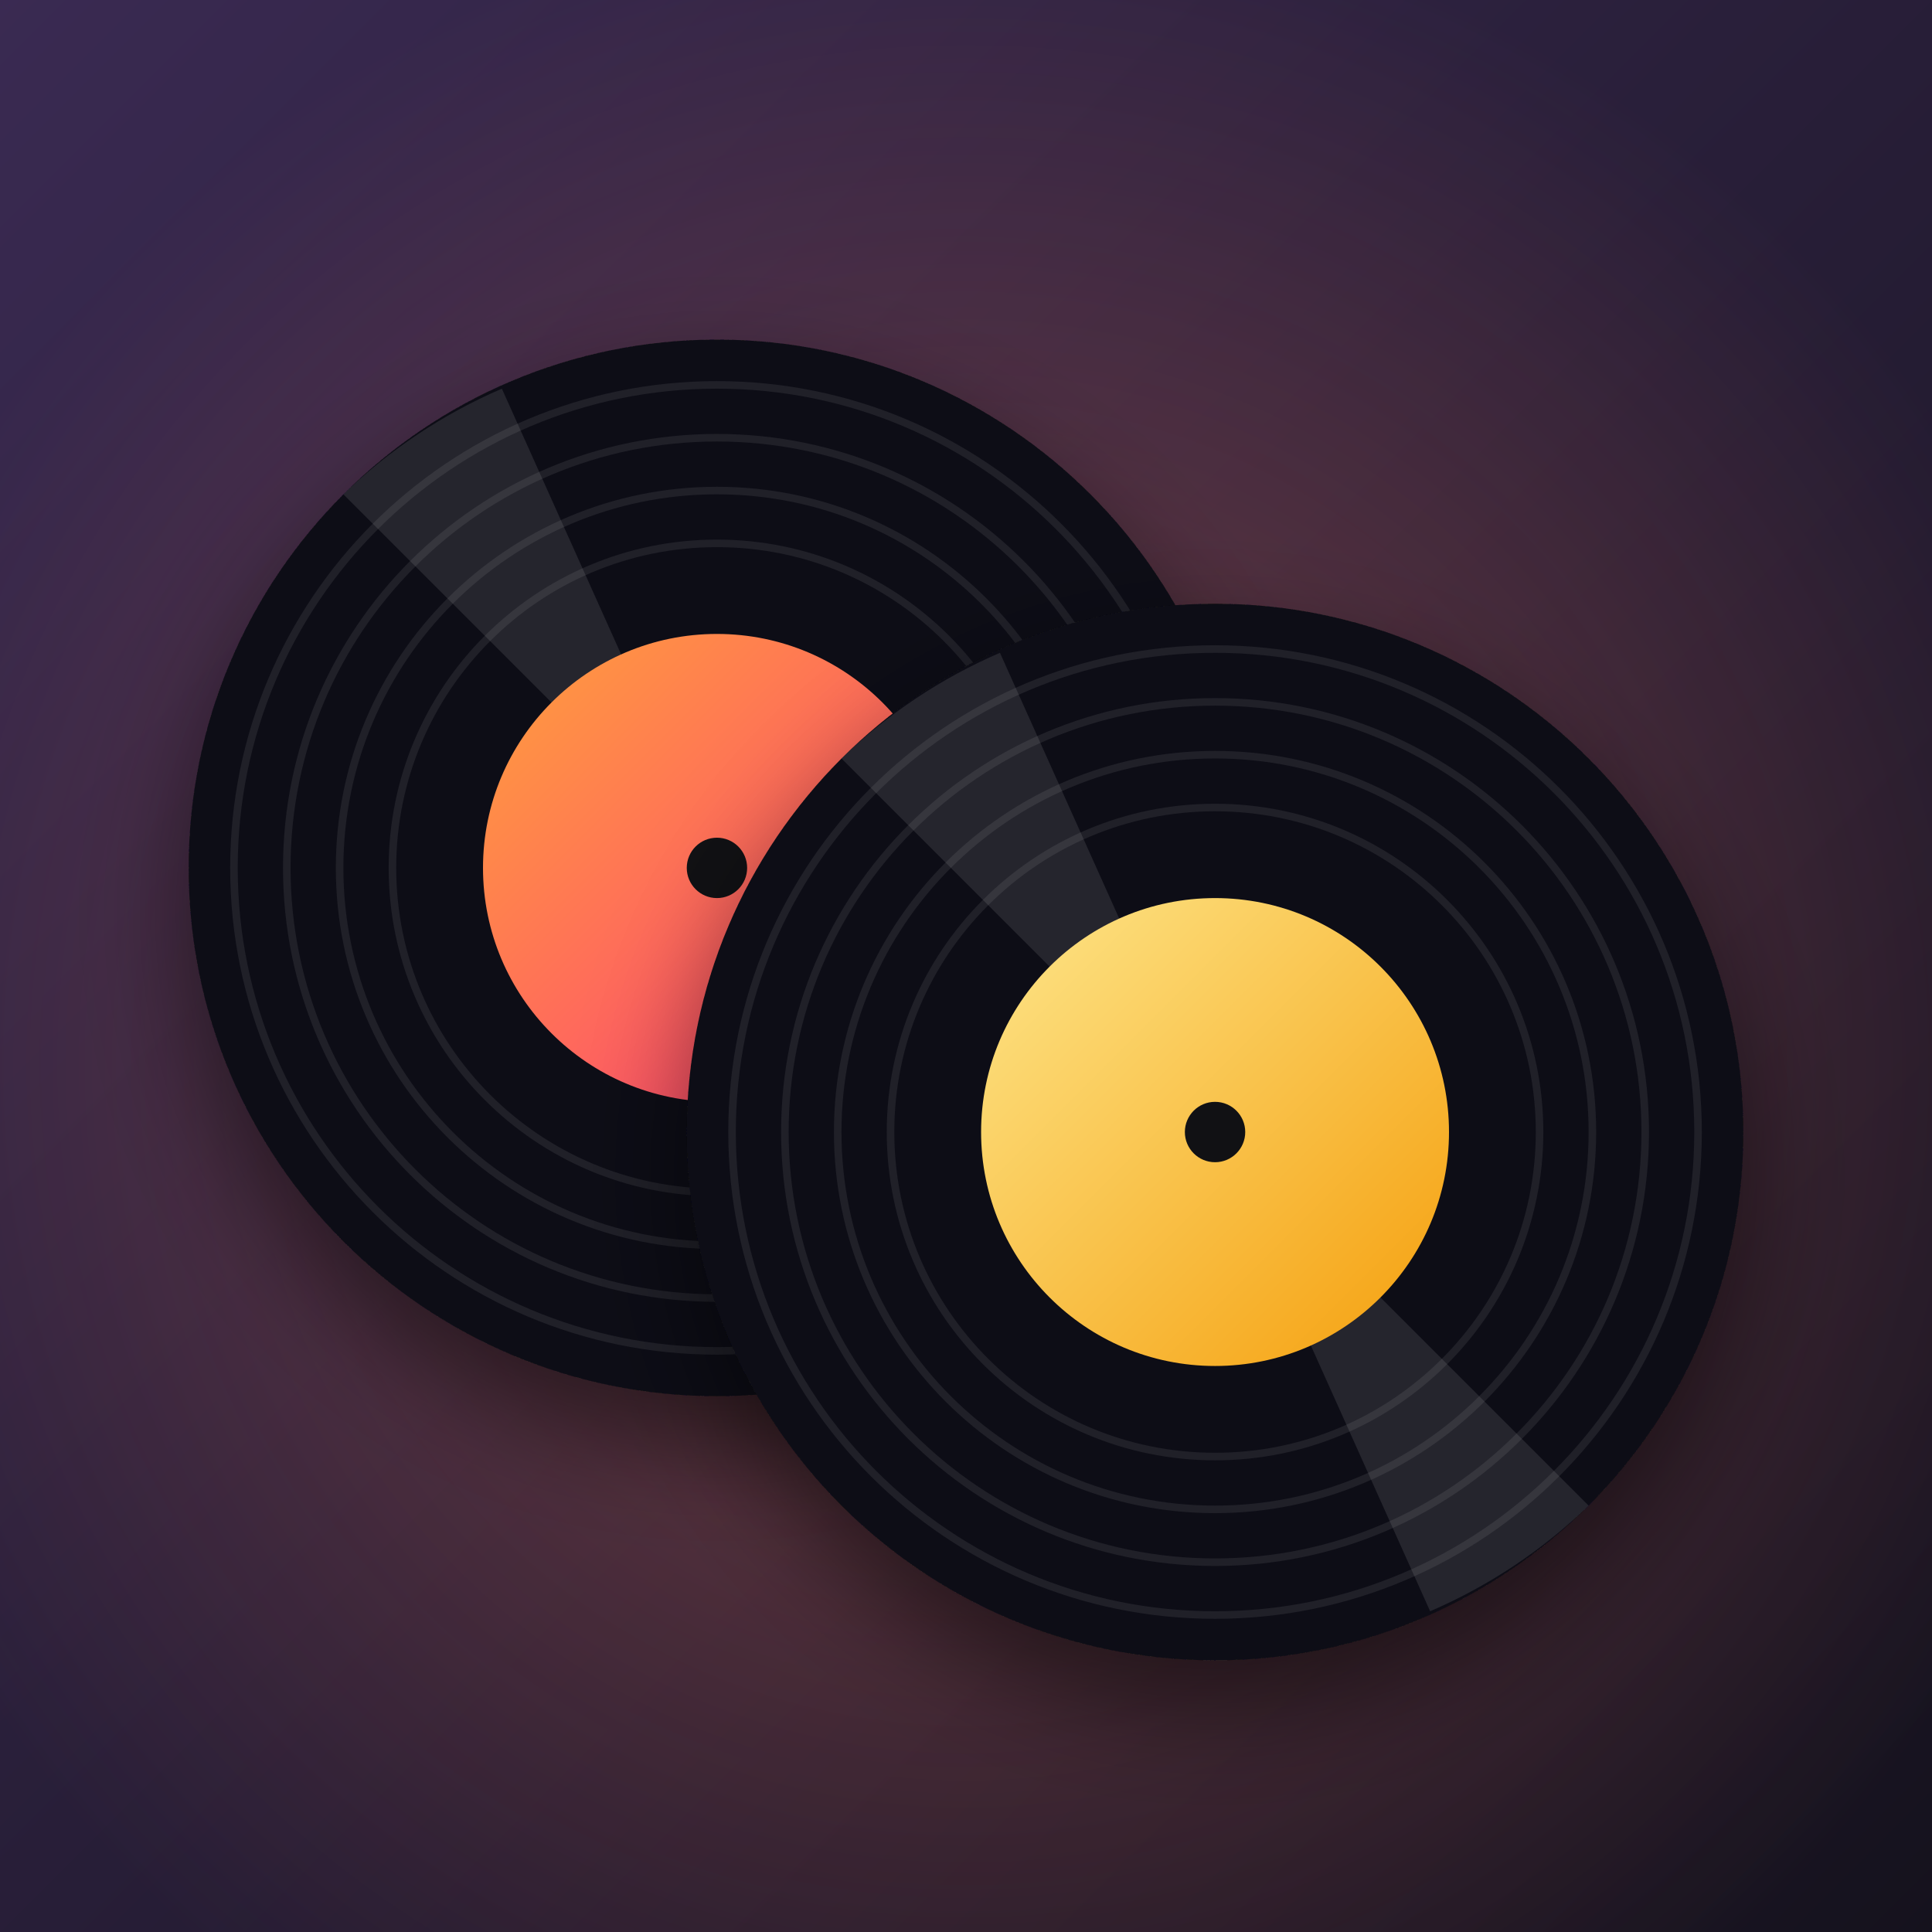
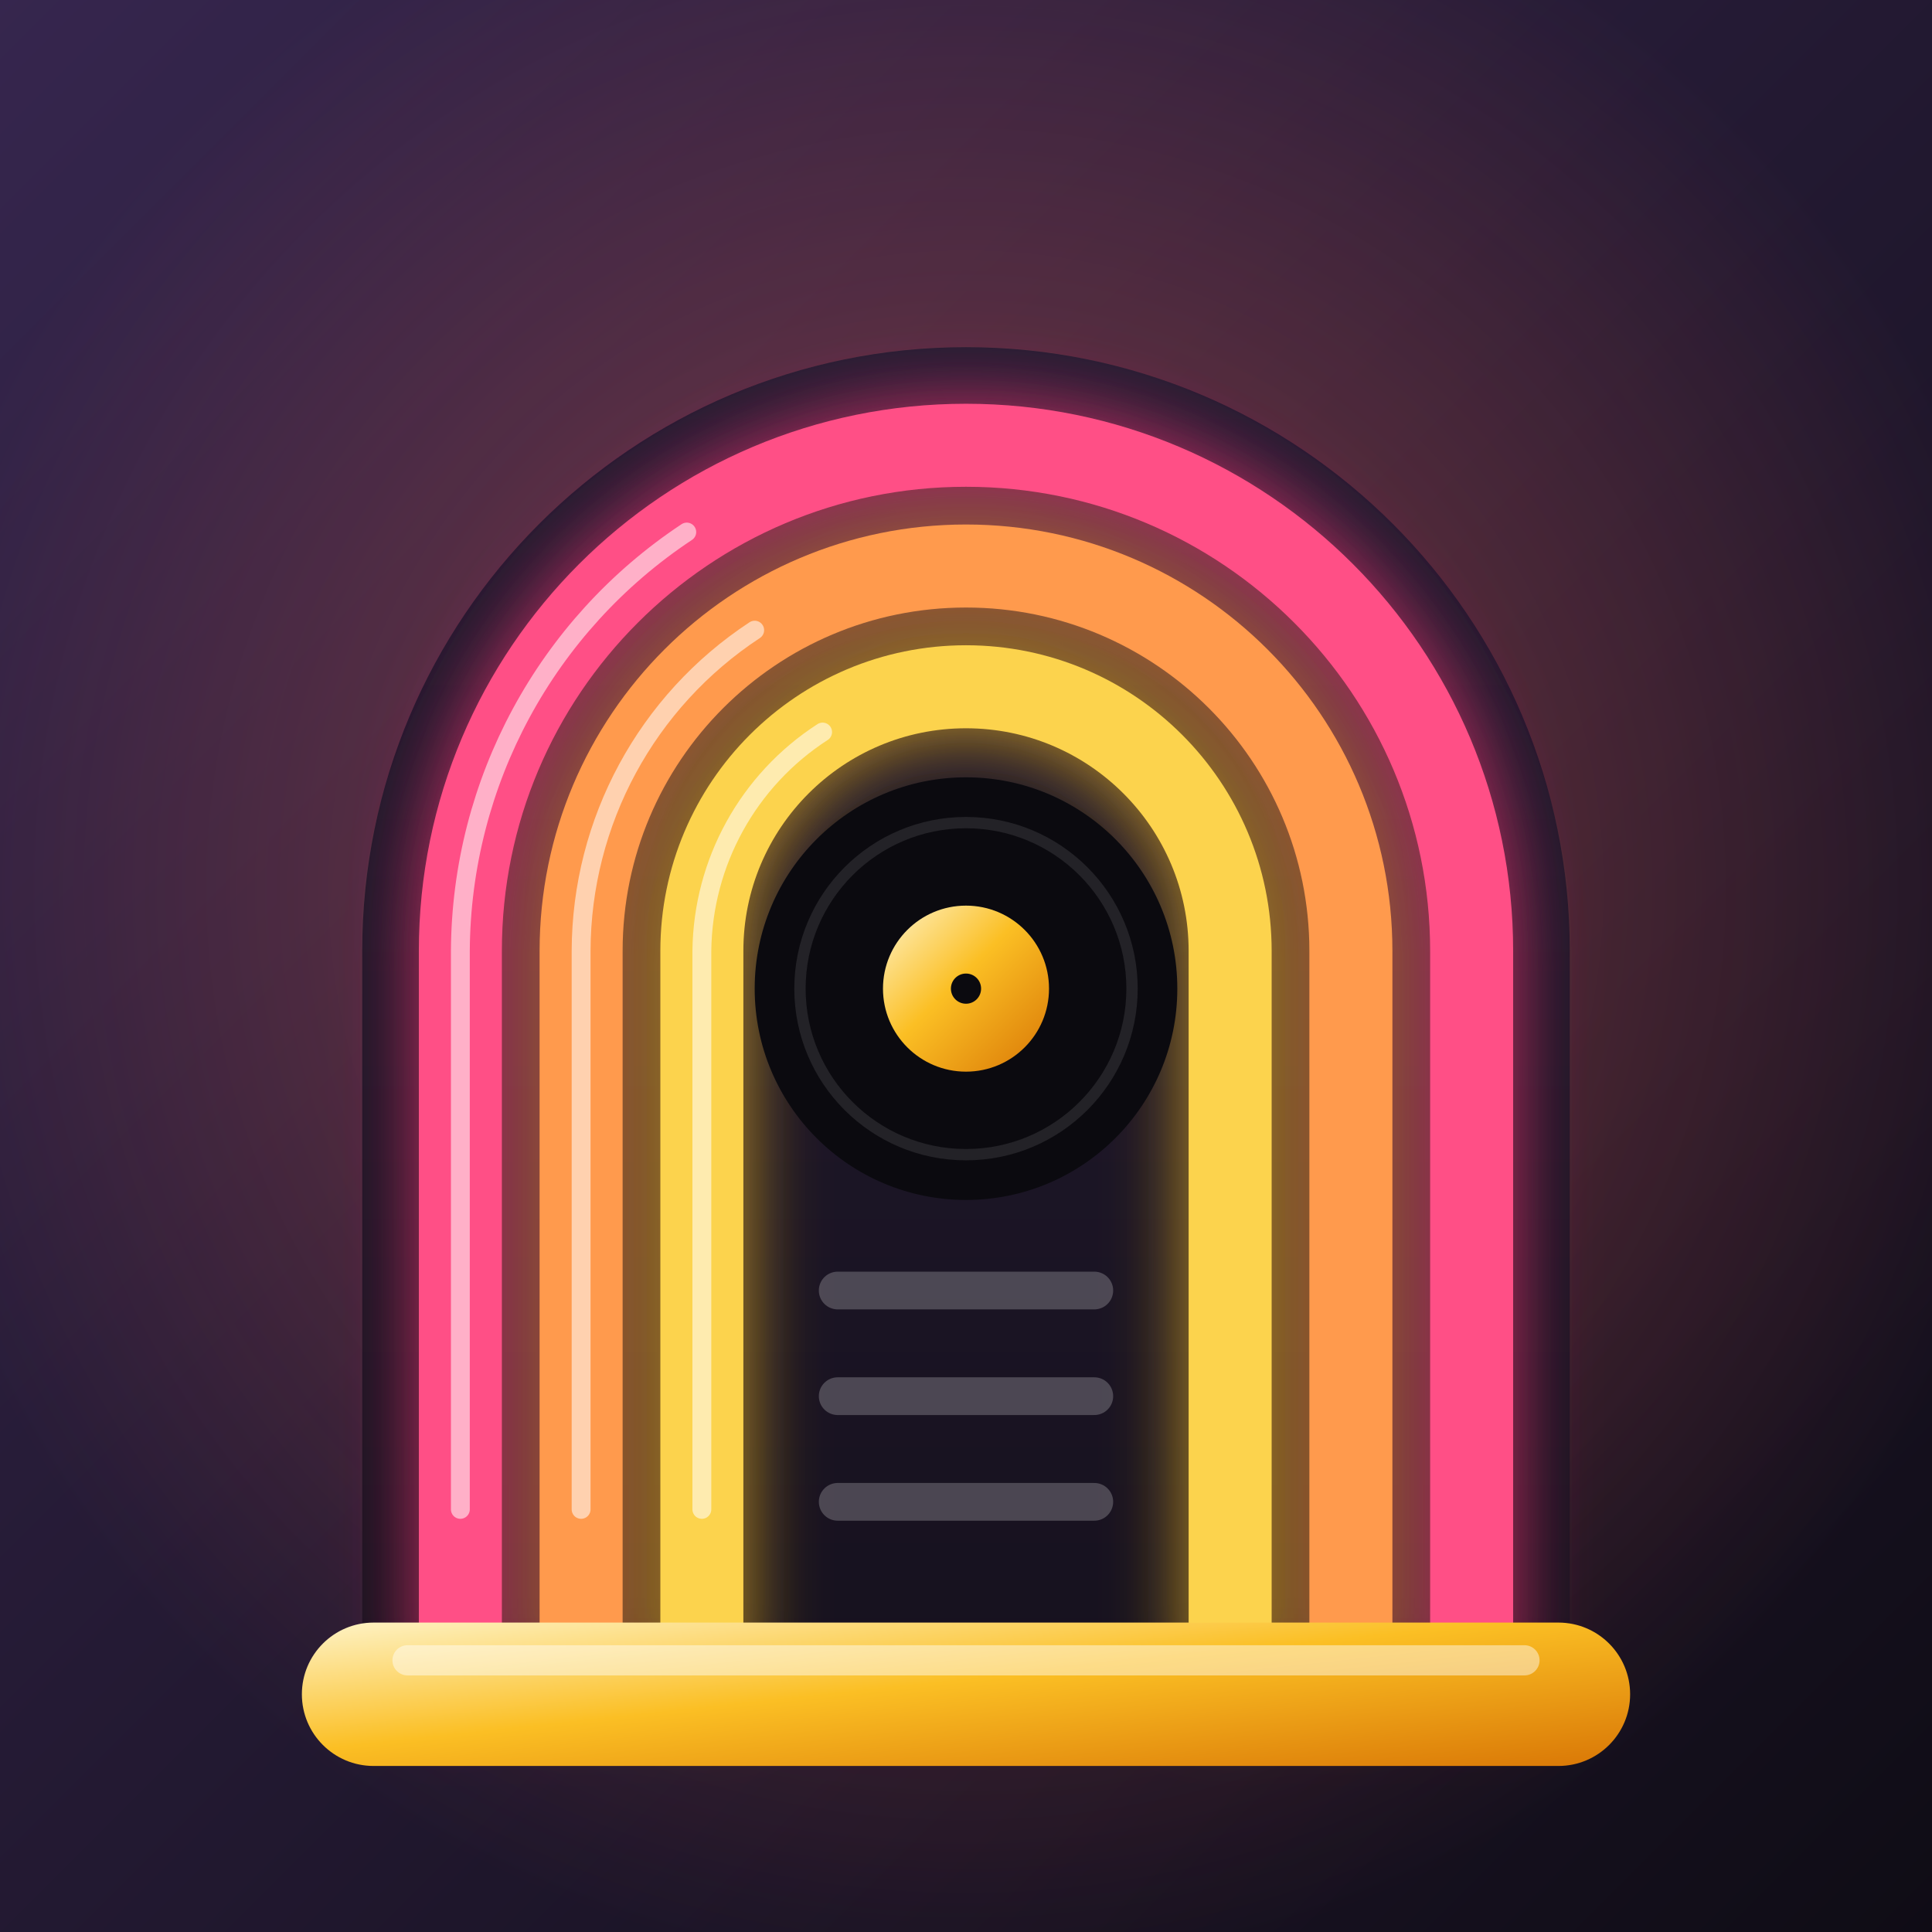
- <svg xmlns="http://www.w3.org/2000/svg" viewBox="0 0 512 512" width="100%" height="100%">
+ <svg xmlns="http://www.w3.org/2000/svg" viewBox="0 0 512 512" width="512" height="512">
  <defs>
    <linearGradient id="bg" x1="0" y1="0" x2="1" y2="1">
-       <stop offset="0" stop-color="#3a2a52" />
-       <stop offset="1" stop-color="#15121d" />
+       <stop offset="0" stop-color="#36264e" />
+       <stop offset="1" stop-color="#0f0c15" />
    </linearGradient>
-     <linearGradient id="la" x1="0" y1="0" x2="1" y2="1">
-       <stop offset="0" stop-color="#ffa03c" />
-       <stop offset="1" stop-color="#ff3878" />
+     <radialGradient id="halo" cx=".5" cy=".46" r=".56">
+       <stop offset="0" stop-color="#ff6a5a" stop-opacity=".42" />
+       <stop offset="1" stop-color="#ff6a5a" stop-opacity="0" />
+     </radialGradient>
+     <linearGradient id="au" x1="0" y1="0" x2="1" y2="1">
+       <stop offset="0" stop-color="#fef3c7" />
+       <stop offset=".45" stop-color="#fbbf24" />
+       <stop offset="1" stop-color="#d97706" />
    </linearGradient>
-     <linearGradient id="lb" x1="0" y1="0" x2="1" y2="1">
-       <stop offset="0" stop-color="#fde68a" />
-       <stop offset="1" stop-color="#f59e0b" />
+     <linearGradient id="body" x1="0" y1="0" x2="0" y2="1">
+       <stop offset="0" stop-color="#241b31" />
+       <stop offset="1" stop-color="#16111e" />
    </linearGradient>
-     <radialGradient id="glow" cx=".5" cy=".55" r=".6">
-       <stop offset="0" stop-color="#ff7a59" stop-opacity=".35" />
-       <stop offset="1" stop-color="#ff7a59" stop-opacity="0" />
-     </radialGradient>
-     <filter id="sh" x="-30%" y="-30%" width="160%" height="160%">
-       <feDropShadow dx="0" dy="12" stdDeviation="14" flood-color="#000" flood-opacity=".5" />
+     <filter id="glow" x="-25%" y="-25%" width="150%" height="150%">
+       <feGaussianBlur stdDeviation="10" />
    </filter>
  </defs>
  <rect width="512" height="512" fill="url(#bg)" />
-   <rect width="512" height="512" fill="url(#glow)" />
-   <g id="disc">
- </g>
-   <g filter="url(#sh)">
-     <circle cx="190" cy="230" r="140" fill="#111114" />
+   <rect width="512" height="512" fill="url(#halo)" />
+   <path d="M96 448V252a160 160 0 0 1 320 0v196z" fill="url(#body)" />
+   <g fill="none" stroke-width="22" stroke-linecap="round">
+     <g filter="url(#glow)" opacity=".75">
+       <path d="M122 440V252a134 134 0 0 1 268 0v188" stroke="#ff3878" />
+       <path d="M154 440V252a102 102 0 0 1 204 0v188" stroke="#ff8a3c" />
+       <path d="M186 440V252a70 70 0 0 1 140 0v188" stroke="#fbbf24" />
+     </g>
+     <path d="M122 440V252a134 134 0 0 1 268 0v188" stroke="#ff4f86" />
+     <path d="M154 440V252a102 102 0 0 1 204 0v188" stroke="#ff9a4d" />
+     <path d="M186 440V252a70 70 0 0 1 140 0v188" stroke="#fcd34d" />
+     <g stroke="#fff" stroke-opacity=".55" stroke-width="5">
+       <path d="M122 400V252a134 134 0 0 1 60-111" />
+       <path d="M154 400V252a102 102 0 0 1 46-85" />
+       <path d="M186 400V252a70 70 0 0 1 32-58" />
+     </g>
  </g>
-   <g fill="none" stroke="#fff" stroke-opacity=".08" stroke-width="2">
-     <circle cx="190" cy="230" r="128" />
-     <circle cx="190" cy="230" r="114" />
-     <circle cx="190" cy="230" r="100" />
-     <circle cx="190" cy="230" r="86" />
+   <circle cx="256" cy="262" r="56" fill="#0b0a0f" />
+   <circle cx="256" cy="262" r="44" fill="none" stroke="#fff" stroke-opacity=".1" stroke-width="3" />
+   <circle cx="256" cy="262" r="22" fill="url(#au)" />
+   <circle cx="256" cy="262" r="4" fill="#0b0a0f" />
+   <g stroke="#fff" stroke-opacity=".22" stroke-width="10" stroke-linecap="round">
+     <path d="M222 342h68M222 370h68M222 398h68" />
  </g>
-   <path d="M190 230 L91 131 A140 140 0 0 1 133 103 Z" fill="#fff" fill-opacity=".1" />
-   <circle cx="190" cy="230" r="62" fill="url(#la)" />
-   <circle cx="190" cy="230" r="8" fill="#111114" />
-   <g filter="url(#sh)">
-     <circle cx="322" cy="300" r="140" fill="#111114" />
-   </g>
-   <g fill="none" stroke="#fff" stroke-opacity=".08" stroke-width="2">
-     <circle cx="322" cy="300" r="128" />
-     <circle cx="322" cy="300" r="114" />
-     <circle cx="322" cy="300" r="100" />
-     <circle cx="322" cy="300" r="86" />
-   </g>
-   <path d="M322 300 L223 201 A140 140 0 0 1 265 173 Z" fill="#fff" fill-opacity=".1" />
-   <path d="M322 300 L421 399 A140 140 0 0 1 379 427 Z" fill="#fff" fill-opacity=".1" />
-   <circle cx="322" cy="300" r="62" fill="url(#lb)" />
-   <circle cx="322" cy="300" r="8" fill="#111114" />
+   <rect x="80" y="430" width="352" height="38" rx="19" fill="url(#au)" />
+   <rect x="104" y="436" width="304" height="8" rx="4" fill="#fff" fill-opacity=".45" />
</svg>
